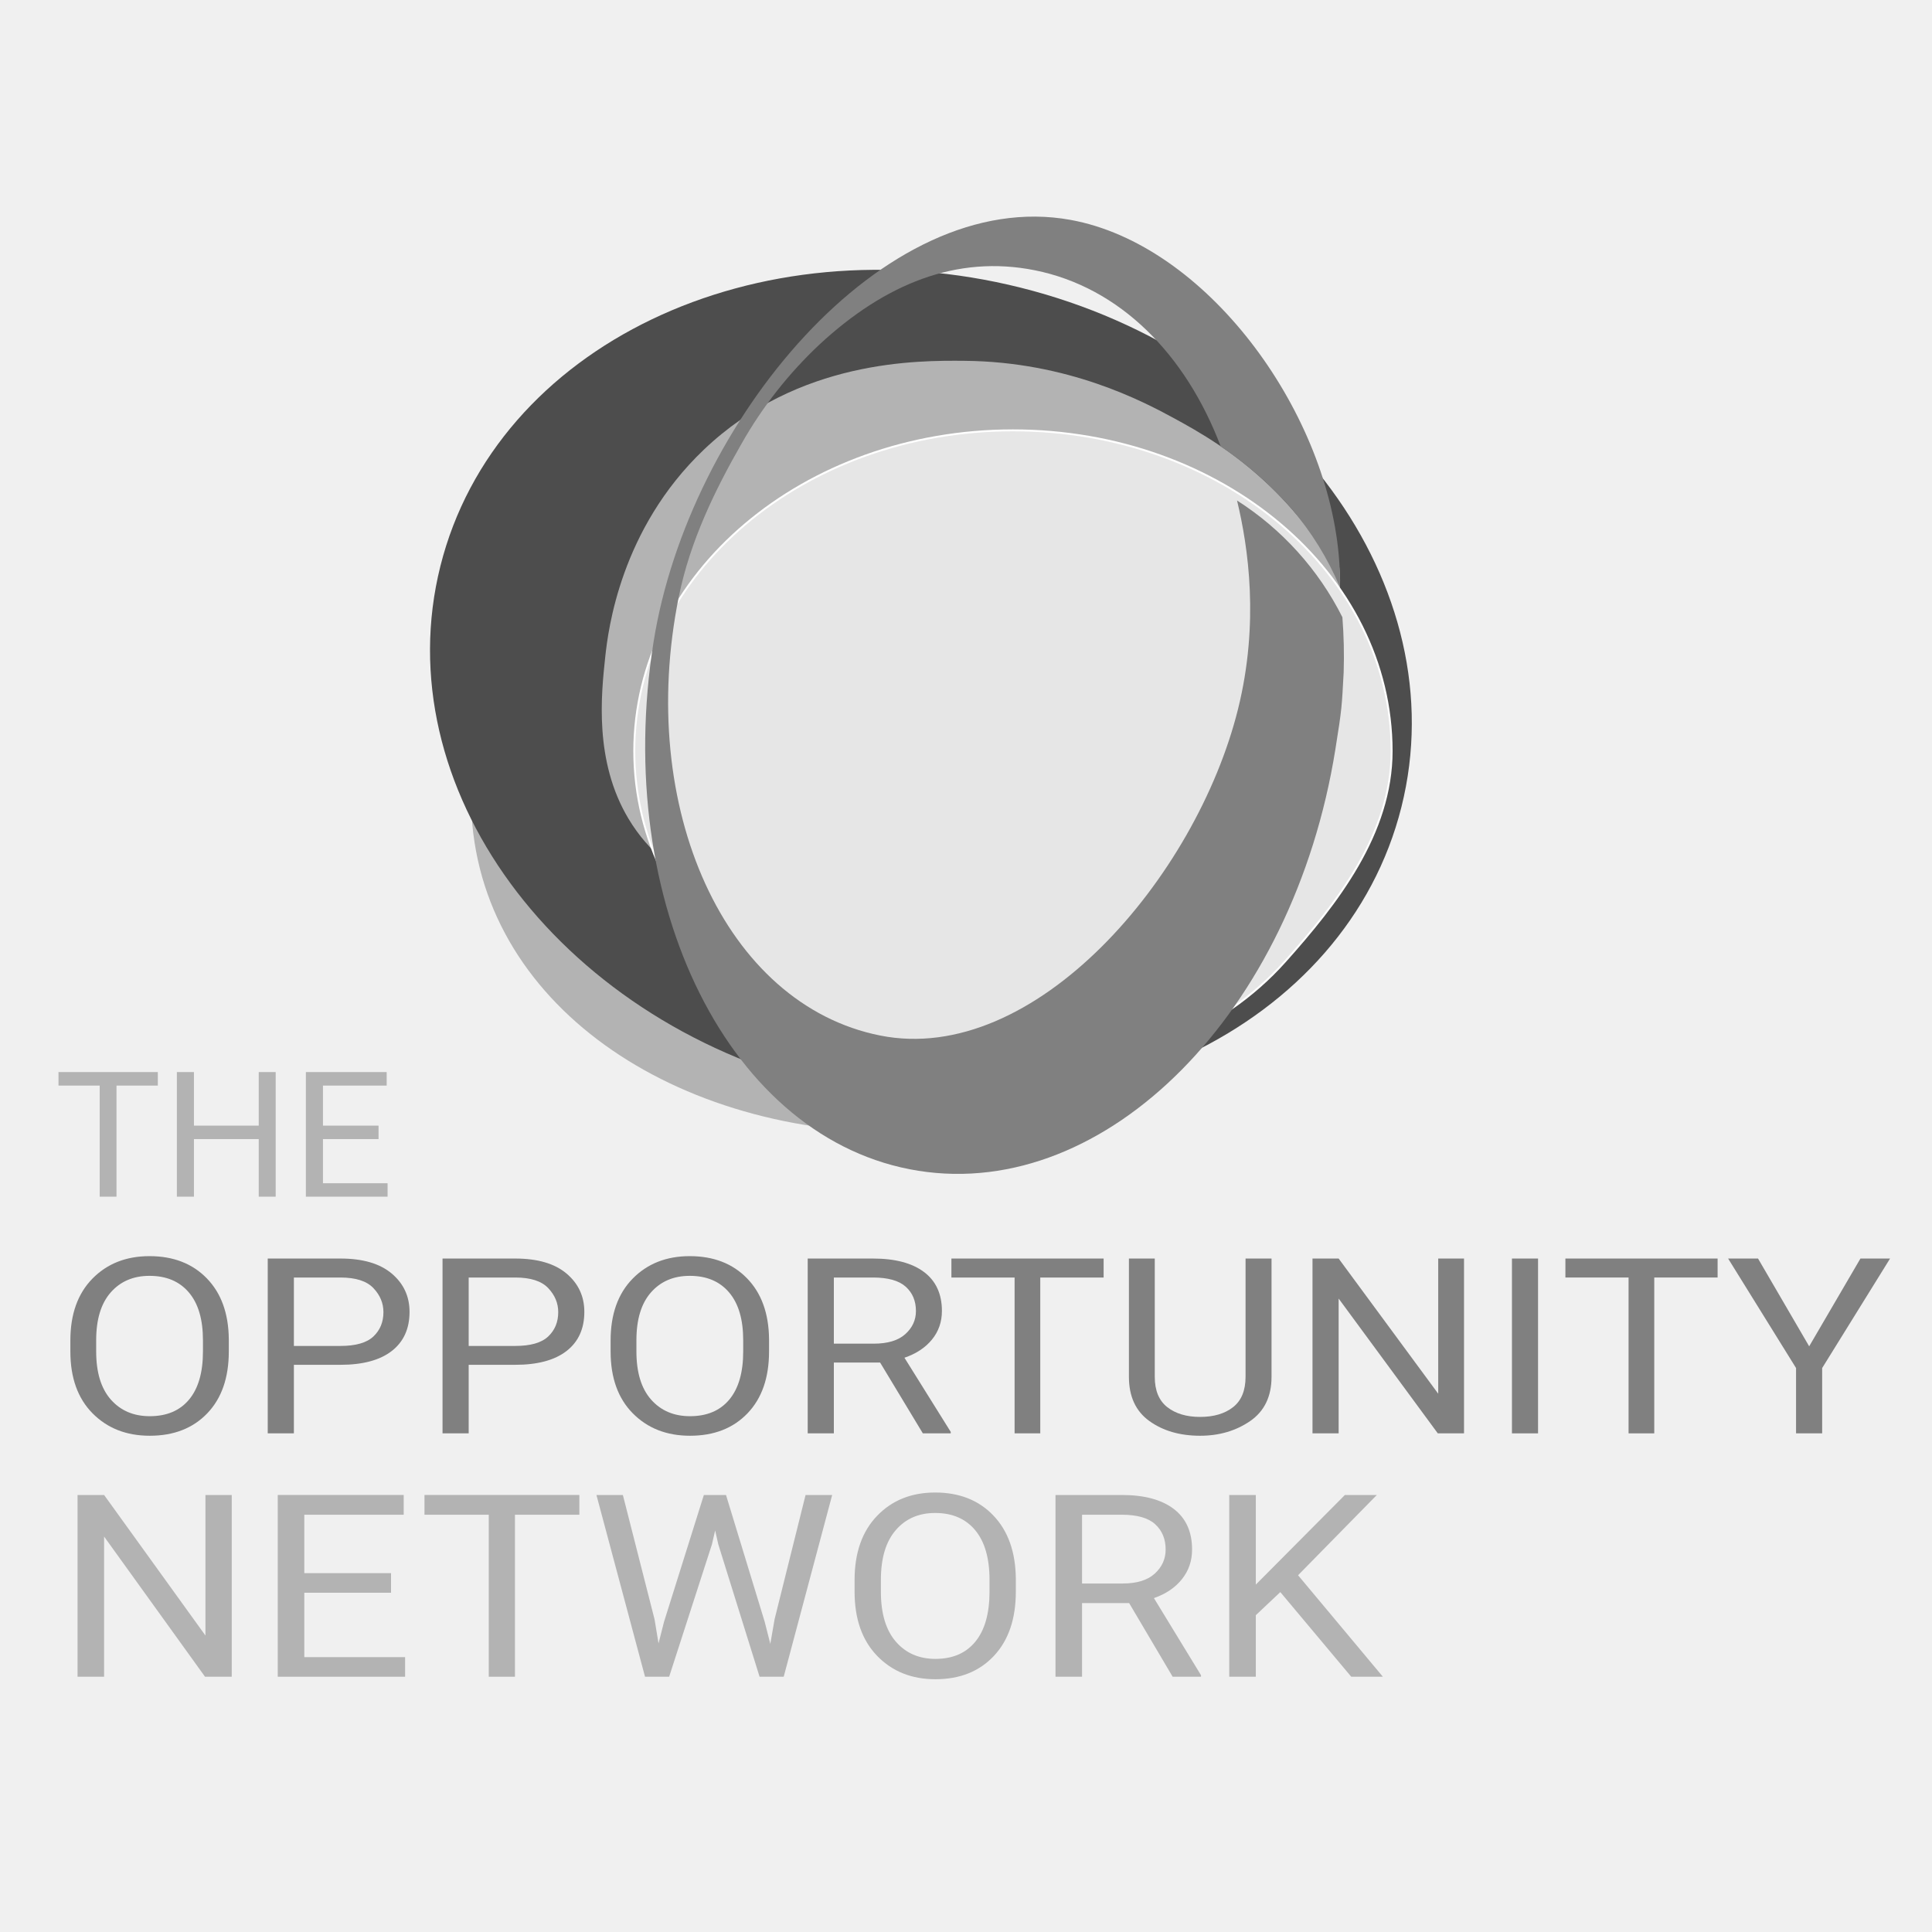
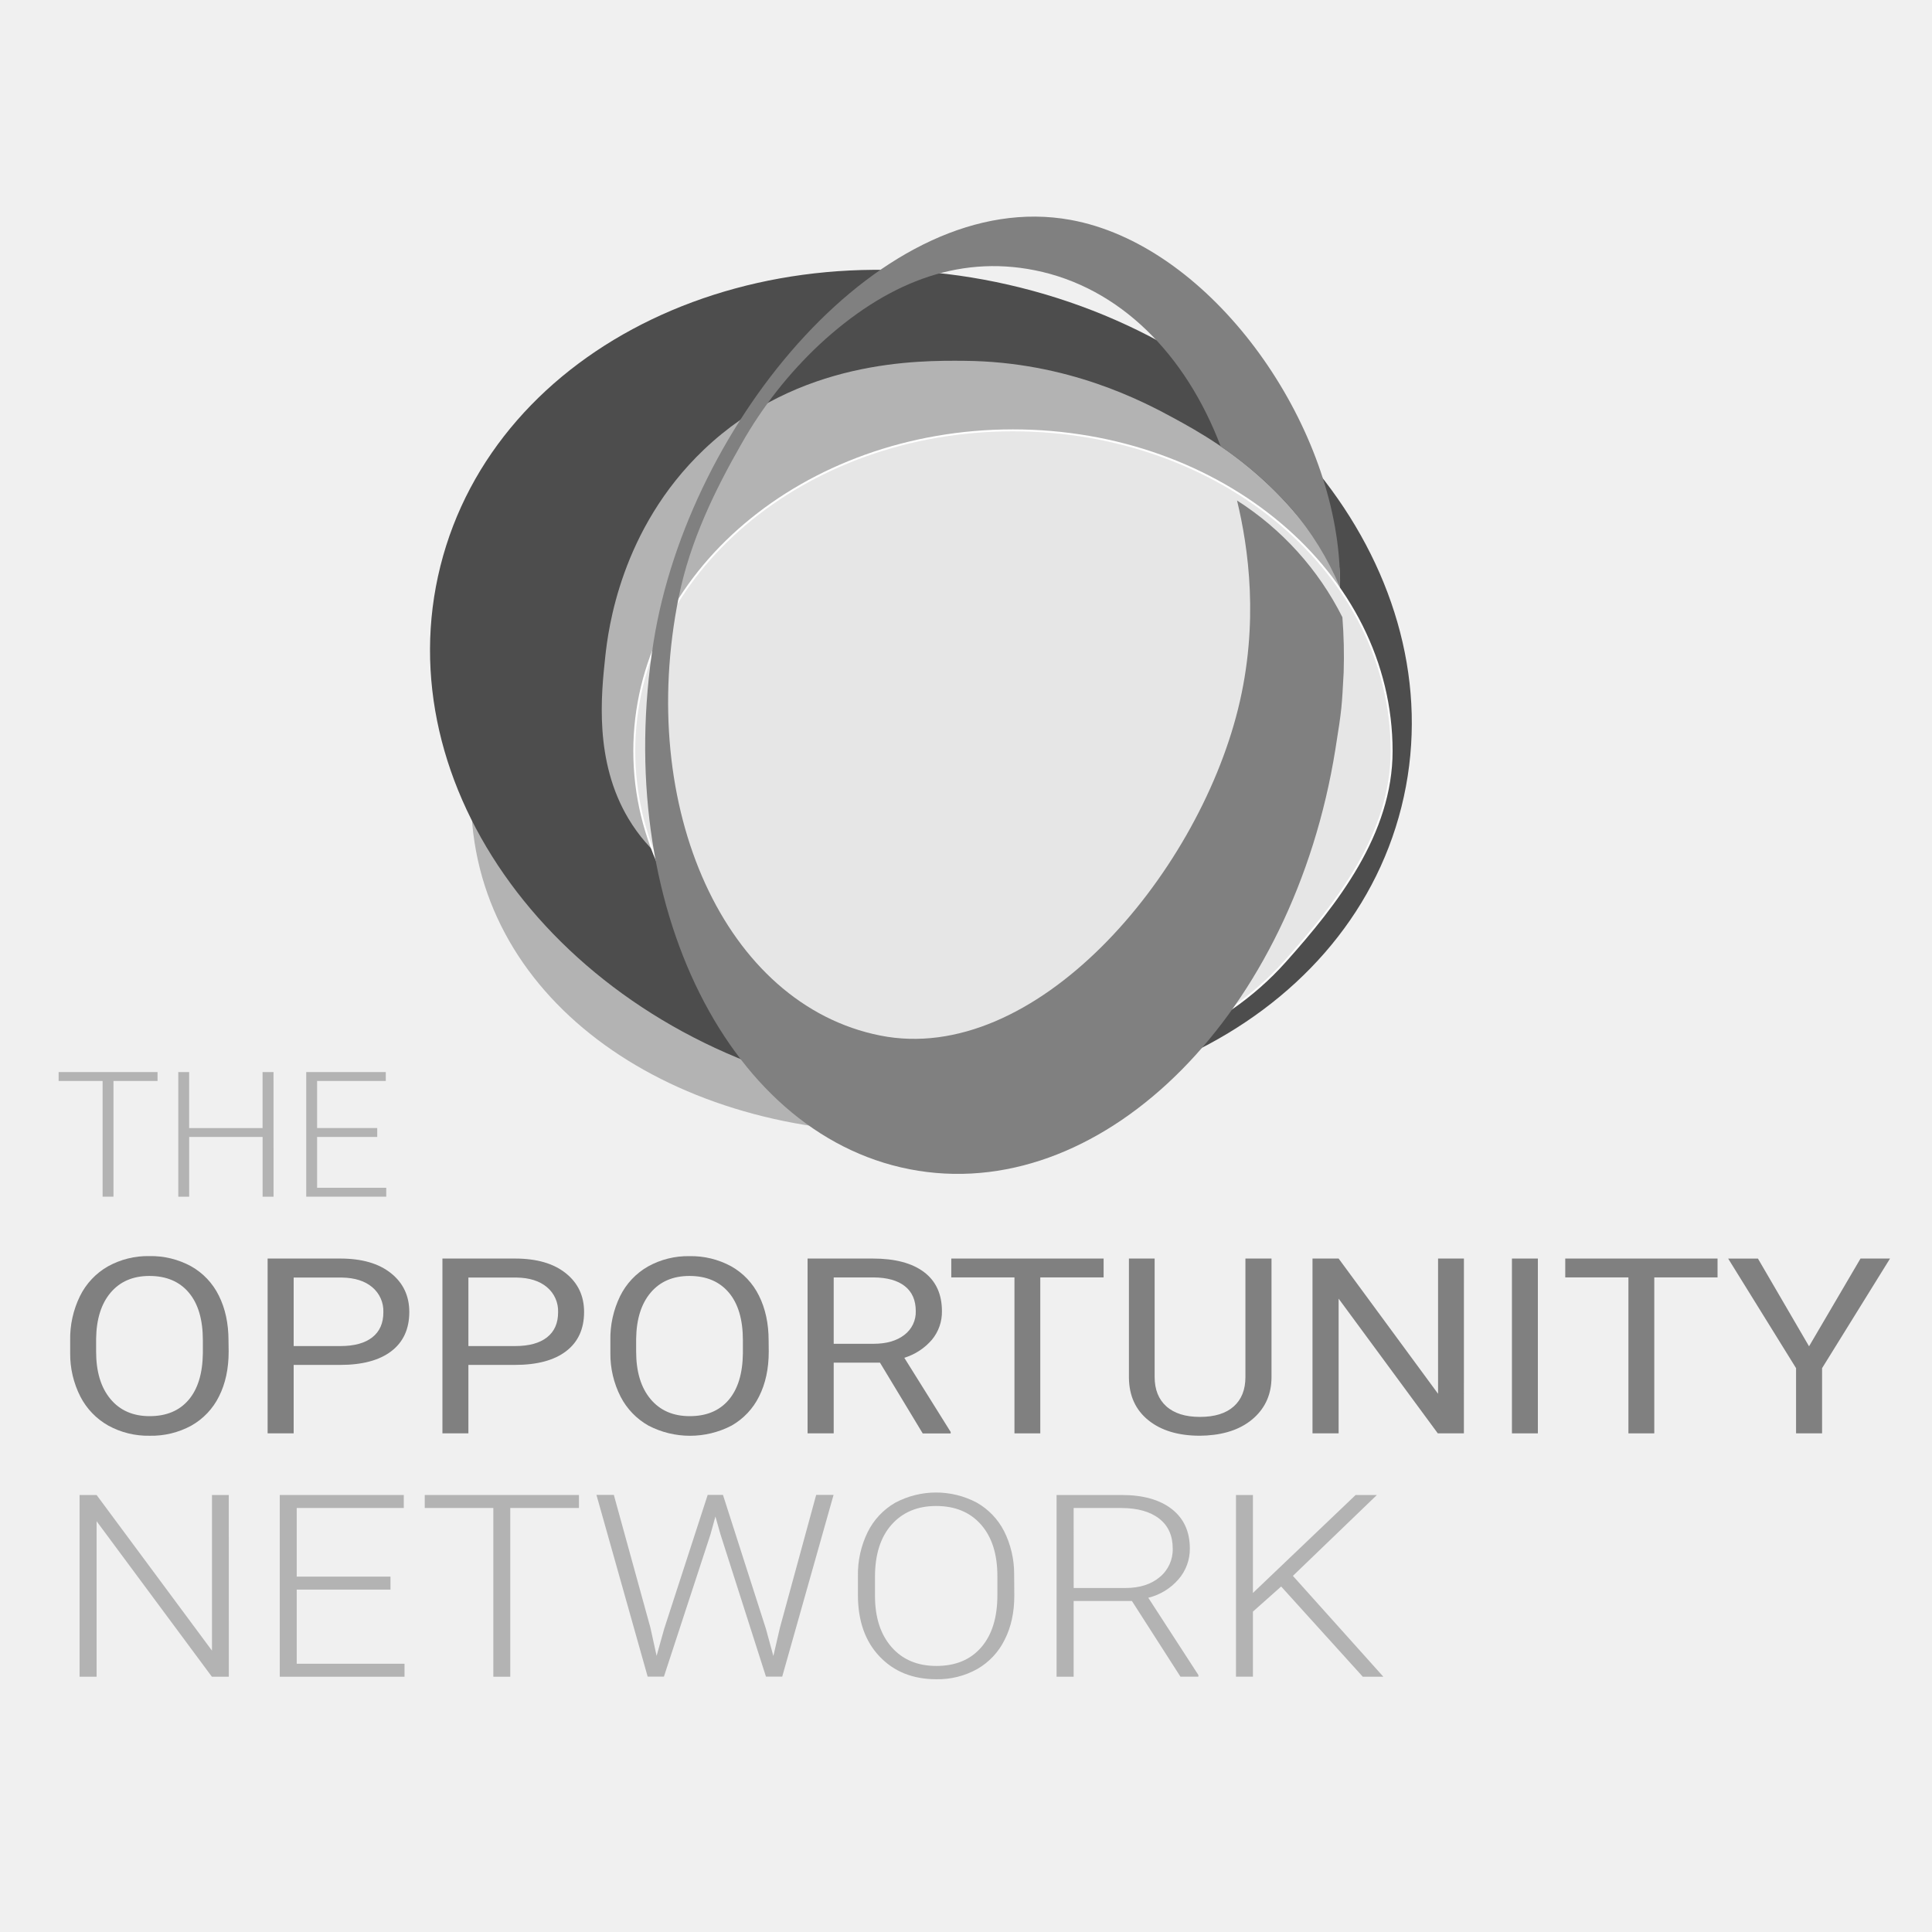
<svg xmlns="http://www.w3.org/2000/svg" viewBox="0 0 1000 1000">
  <defs>
-     <style>.cls-1,.cls-5,.cls-6{fill:#b3b3b3;}.cls-1{fill-rule:evenodd;}.cls-2{fill:#4d4d4d;}.cls-3{fill:#e6e6e6;stroke:#fff;stroke-miterlimit:10;}.cls-4,.cls-9{fill:gray;}.cls-5{font-size:72px;}.cls-5,.cls-6{font-family:Roboto-Light, Roboto;}.cls-6{font-size:105px;}.cls-7{letter-spacing:0.01em;}.cls-8{letter-spacing:0.01em;}.cls-9{font-size:101px;font-family:Roboto-Regular, Roboto;}.cls-10{letter-spacing:-0.04em;}.cls-11{letter-spacing:-0.01em;}.cls-12{letter-spacing:0.01em;}</style>
+     <style>.cls-1,.cls-5{fill:#b3b3b3;}.cls-1{fill-rule:evenodd;}.cls-2{fill:#4d4d4d;}.cls-3{fill:#e6e6e6;stroke:#fff;stroke-miterlimit:10;}.cls-4{fill:gray;}</style>
  </defs>
  <g id="opp-net-greyscale">
    <path class="cls-1" d="M243.8,412.25c0,103.55,100.5,174,222,174S706.3,469.3,706.3,365.75s-91.5-177-213-177S243.8,308.69,243.8,412.25Z" />
    <ellipse class="cls-2" cx="476.66" cy="355.34" rx="212.81" ry="256.41" transform="translate(16.04 731.24) rotate(-75.92)" />
    <path class="cls-1" d="M630.78,230.27c-9-6.07-17-10.45-22.84-13.65-16.4-8.92-55.12-29.4-108.64-29.86-24.1-.21-86-.75-135,46-43.11,41.1-49.51,93.19-51,107-2.11,19.6-5.84,54.18,12,84,41.61,69.56,165.26,54.57,177,53,39.4-5.27,78.07-20.06,110.78-39.56,56.59-33.73,82.54-104.25,80.43-140.31-.93-15.88-4.57-7.76-17.21-24.13a194.41,194.41,0,0,0-45.51-42.48" />
    <path class="cls-3" d="M720.3,388.75c0,42.67-28.25,78.8-55.26,109-32.85,36.72-82.88,57-140.74,57-108.25,0-196-74.32-196-166s87.75-166,196-166S720.3,297.07,720.3,388.75Z" />
-     <path class="cls-4" d="M694.82,319.47a153.32,153.32,0,0,0-54.53-60.41c5.85,24.29,11.57,63.42.52,107.92-21.67,87.24-105.28,185-185.27,169-80.21-16-126.31-117.72-104.2-227.09,5.89-29.11,19.08-55.84,32.39-79.08a217,217,0,0,1,40.54-51.6C458,147,495.13,131.79,535.61,139.89c44.09,8.82,78.14,43.53,96.22,91.15a192.6,192.6,0,0,1,18.93,14.58,184.72,184.72,0,0,1,17.6,17.52A155.61,155.61,0,0,1,693.57,304a162.75,162.75,0,0,0-.64-16.73c-6.86-76.08-68.88-160.71-138.79-173.45C457.32,96.2,356.49,218.46,338.32,332c-21.75,135.89,39.61,258.56,137.05,274s194.06-82.22,215.81-218.11c3.5-21.85,3.3-21.9,4.3-39.86A261.94,261.94,0,0,0,694.82,319.47Z" />
-     <text class="cls-5" transform="translate(27.98 619.4) scale(1.3 1.26)">THE</text>
-     <text class="cls-6" transform="translate(28.08 867.87) scale(1.39 1.26)">N<tspan class="cls-7" x="74.55" y="0">E</tspan>
-       <tspan class="cls-8" x="135.3" y="0">T</tspan>
-       <tspan x="198.77" y="0">WORK</tspan>
-     </text>
-     <text class="cls-9" transform="translate(28.08 741.9) scale(1.42 1.26)">OPPO<tspan class="cls-10" x="266.31" y="0">R</tspan>
-       <tspan x="324.55" y="0">TUN</tspan>
-       <tspan class="cls-11" x="522.31" y="0">I</tspan>
-       <tspan class="cls-12" x="548.35" y="0">T</tspan>
-       <tspan x="609.4" y="0">Y</tspan>
-     </text>
+     <path class="cls-4" d="M694.82,319.47a153.32,153.32,0,0,0-54.53-60.41c5.85,24.29,11.57,63.42.52,107.92-21.67,87.24-105.28,185-185.27,169-80.21-16-126.31-117.72-104.2-227.09,5.89-29.11,19.08-55.84,32.39-79.08a217,217,0,0,1,40.54-51.6C458,147,495.13,131.79,535.61,139.89c44.09,8.82,78.14,43.53,96.22,91.15a192.6,192.6,0,0,1,18.93,14.58,184.73,184.73,0,0,1,17.6,17.52A155.6,155.6,0,0,1,693.57,304a162.72,162.72,0,0,0-.64-16.73c-6.86-76.08-68.88-160.71-138.79-173.45C457.32,96.2,356.49,218.46,338.32,332c-21.75,135.89,39.61,258.56,137.05,274s194.06-82.22,215.81-218.11c3.5-21.85,3.3-21.9,4.3-39.86A261.88,261.88,0,0,0,694.82,319.47Z" />
+     <path class="cls-5" d="M81.54,559.51H58.73V619.4H53.11V559.51H30.35V554.9H81.54Z" />
+     <path class="cls-5" d="M141.59,619.4h-5.67V588.48h-38V619.4H92.28V554.9H97.9v29h38v-29h5.67Z" />
+     <path class="cls-5" d="M195.25,588.48H164.13v26.31h35.79v4.61H158.5V554.9h41.18v4.61H164.13v24.36h31.12Z" />
+     <path class="cls-5" d="M118.44,867.87h-8.77L50,787.38v80.49H41.19V773.81H50l59.72,80.56V773.81h8.7Z" />
+     <path class="cls-5" d="M202.11,822.78H153.58v38.37h55.8v6.72H144.81V773.81H209v6.72H153.58v35.53h48.53Z" />
+     <path class="cls-5" d="M299.67,780.53H264.11v87.34h-8.77V780.53H219.85v-6.72h79.82Z" />
+     <path class="cls-5" d="M336.65,842.48l3.21,14.6,3.92-14,22.52-69.32h7.91l22.23,69.32,3.85,14.08,3.42-14.73,18.74-68.67h9l-26.58,94.06h-8.41l-23.52-73.58-2.64-9.3-2.57,9.3-24.09,73.58h-8.41l-26.51-94.06h9Z" />
+     <path class="cls-5" d="M525,825.95q0,13-5,22.8a35.42,35.42,0,0,1-14.15,15.12,41.78,41.78,0,0,1-21.24,5.3q-18.17,0-29.36-11.79t-11.19-31.82v-9.69a49.71,49.71,0,0,1,5-22.77,35.94,35.94,0,0,1,14.22-15.25,45,45,0,0,1,42.29-.1,35.64,35.64,0,0,1,14.15,14.79,49.07,49.07,0,0,1,5.2,22.16Zm-8.76-10.21q0-17-8.48-26.62t-23.23-9.62q-14.47,0-23.05,9.66t-8.59,27v9.82q0,16.73,8.55,26.52t23.23,9.79q14.89,0,23.23-9.66t8.34-26.91Z" />
+     <path class="cls-5" d="M585.87,828.66H555.72v39.21h-8.84V773.81h33.71q16.61,0,25.94,7.29t9.33,20.39A23.94,23.94,0,0,1,610,817.43,30.17,30.17,0,0,1,594.35,827l25.94,40v.84H611Zm-30.14-6.72h26.87q11,0,17.74-5.69A18.46,18.46,0,0,0,607,801.5q0-10-7-15.46t-19.6-5.5H555.72Z" />
+     <path class="cls-5" d="M663.12,821.17l-14.61,13v33.66h-8.77V773.81h8.77v50.71l53.16-50.71h11l-43.47,41.86,46.82,52.2H705.38Z" />
+     <path class="cls-4" d="M118.35,699.58q0,13.3-5,23.21A35.28,35.28,0,0,1,99,737.92a43.12,43.12,0,0,1-21.57,5.22,42.72,42.72,0,0,1-21.36-5.25,36.26,36.26,0,0,1-14.46-15,48.6,48.6,0,0,1-5.29-22.53v-6.53a50,50,0,0,1,5.11-23.05,36,36,0,0,1,14.46-15.32,42.54,42.54,0,0,1,21.39-5.31,43.38,43.38,0,0,1,21.6,5.25,35.22,35.22,0,0,1,14.39,15.22q5,10,5,23.21ZM105,693.74q0-16.09-7.28-24.7t-20.38-8.61q-12.75,0-20.06,8.61t-7.53,23.89v6.65q0,15.6,7.39,24.51T77.45,733q13,0,20.17-8.42T105,700.45Z" />
+     <path class="cls-4" d="M152,706.48V741.9H138.52V651.42h37.61q16.74,0,26.23,7.58t9.49,20.07q0,13.17-9.28,20.29T176,706.48Zm0-9.76h24.16q10.78,0,16.53-4.51t5.74-13a16.1,16.1,0,0,0-5.74-12.95q-5.74-4.85-15.76-5H152Z" />
+     <path class="cls-4" d="M242.44,706.48V741.9H229V651.42H266.6q16.74,0,26.23,7.58t9.49,20.07q0,13.17-9.28,20.29t-26.58,7.12Zm0-9.76H266.6q10.78,0,16.53-4.51t5.74-13a16.1,16.1,0,0,0-5.74-12.95q-5.74-4.85-15.76-5H242.44Z" />
+     <path class="cls-4" d="M397.9,699.58q0,13.3-5,23.21a35.29,35.29,0,0,1-14.29,15.13,46.61,46.61,0,0,1-42.93,0,36.24,36.24,0,0,1-14.46-15,48.6,48.6,0,0,1-5.29-22.53v-6.53A50,50,0,0,1,321,670.81a36,36,0,0,1,14.46-15.32,42.55,42.55,0,0,1,21.39-5.31,43.37,43.37,0,0,1,21.6,5.25,35.21,35.21,0,0,1,14.39,15.22q5,10,5,23.21Zm-13.38-5.84q0-16.09-7.28-24.7t-20.38-8.61q-12.75,0-20.06,8.61t-7.53,23.89v6.65q0,15.6,7.39,24.51T357,733q13,0,20.17-8.42t7.35-24.14Z" />
+     <path class="cls-4" d="M455.47,705.3H431.52v36.6H418V651.42h33.75q17.23,0,26.51,7t9.28,20.26a22.52,22.52,0,0,1-5.15,14.73,30.73,30.73,0,0,1-14.32,9.38l24,38.4v.75H477.6Zm-23.95-9.76h20.66q10,0,15.93-4.61A14.82,14.82,0,0,0,474,678.61q0-8.41-5.64-12.88t-16.28-4.54H431.52Z" />
+     <path class="cls-4" d="M571.23,661.18H538.45V741.9H525.08V661.18h-32.7v-9.76h78.85Z" />
+     <path class="cls-4" d="M658.13,651.42v61.52q-.07,12.8-9.07,20.94T624.66,743l-3.57.13q-16.74,0-26.68-8t-10.08-22.06V651.42h13.31v61.27q0,9.82,6.09,15.26t17.37,5.44q11.41,0,17.47-5.41t6.06-15.22V651.42Z" />
+     <path class="cls-4" d="M757.71,741.9H744.2l-51.33-69.72V741.9H679.35V651.42h13.52l51.47,70v-70h13.38Z" />
+     <path class="cls-4" d="M796,741.9H782.58V651.42H796Z" />
+     <path class="cls-4" d="M889,661.18H856.25V741.9H842.87V661.18h-32.7v-9.76H889Z" />
+     <path class="cls-4" d="M936.36,696.85,963,651.42h15.27l-35.16,56.73V741.9H929.64V708.16l-35.15-56.73h15.41Z" />
  </g>
</svg>
